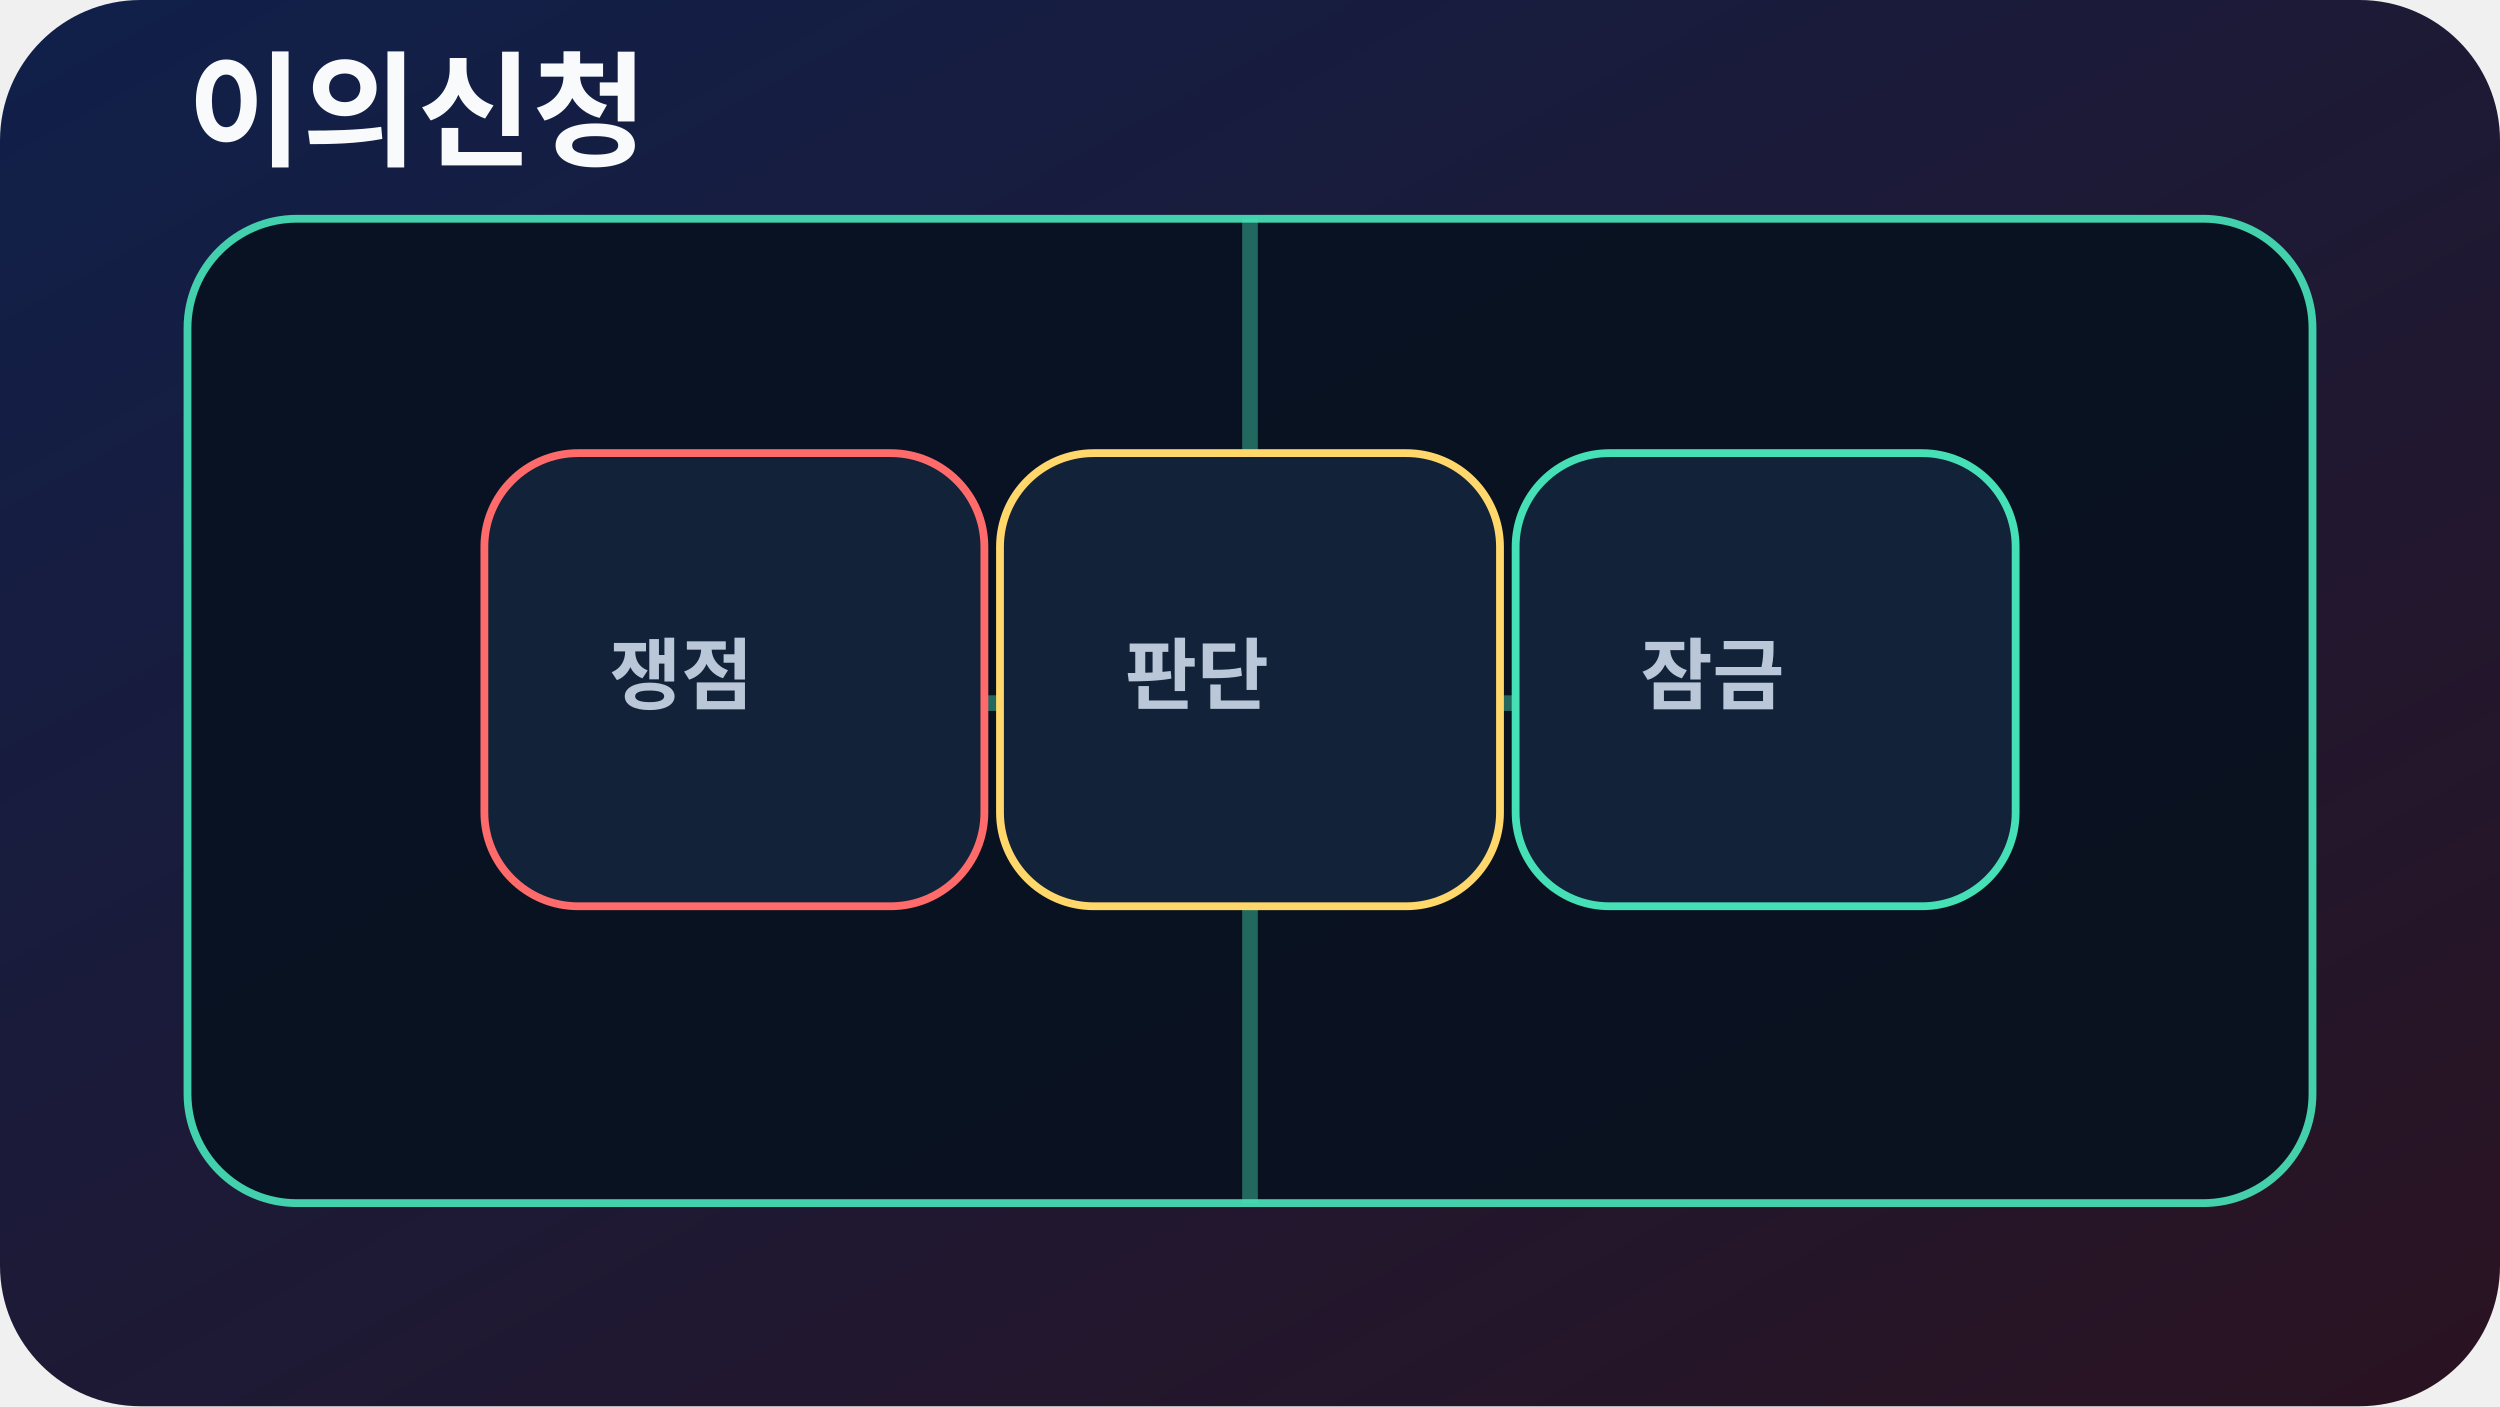
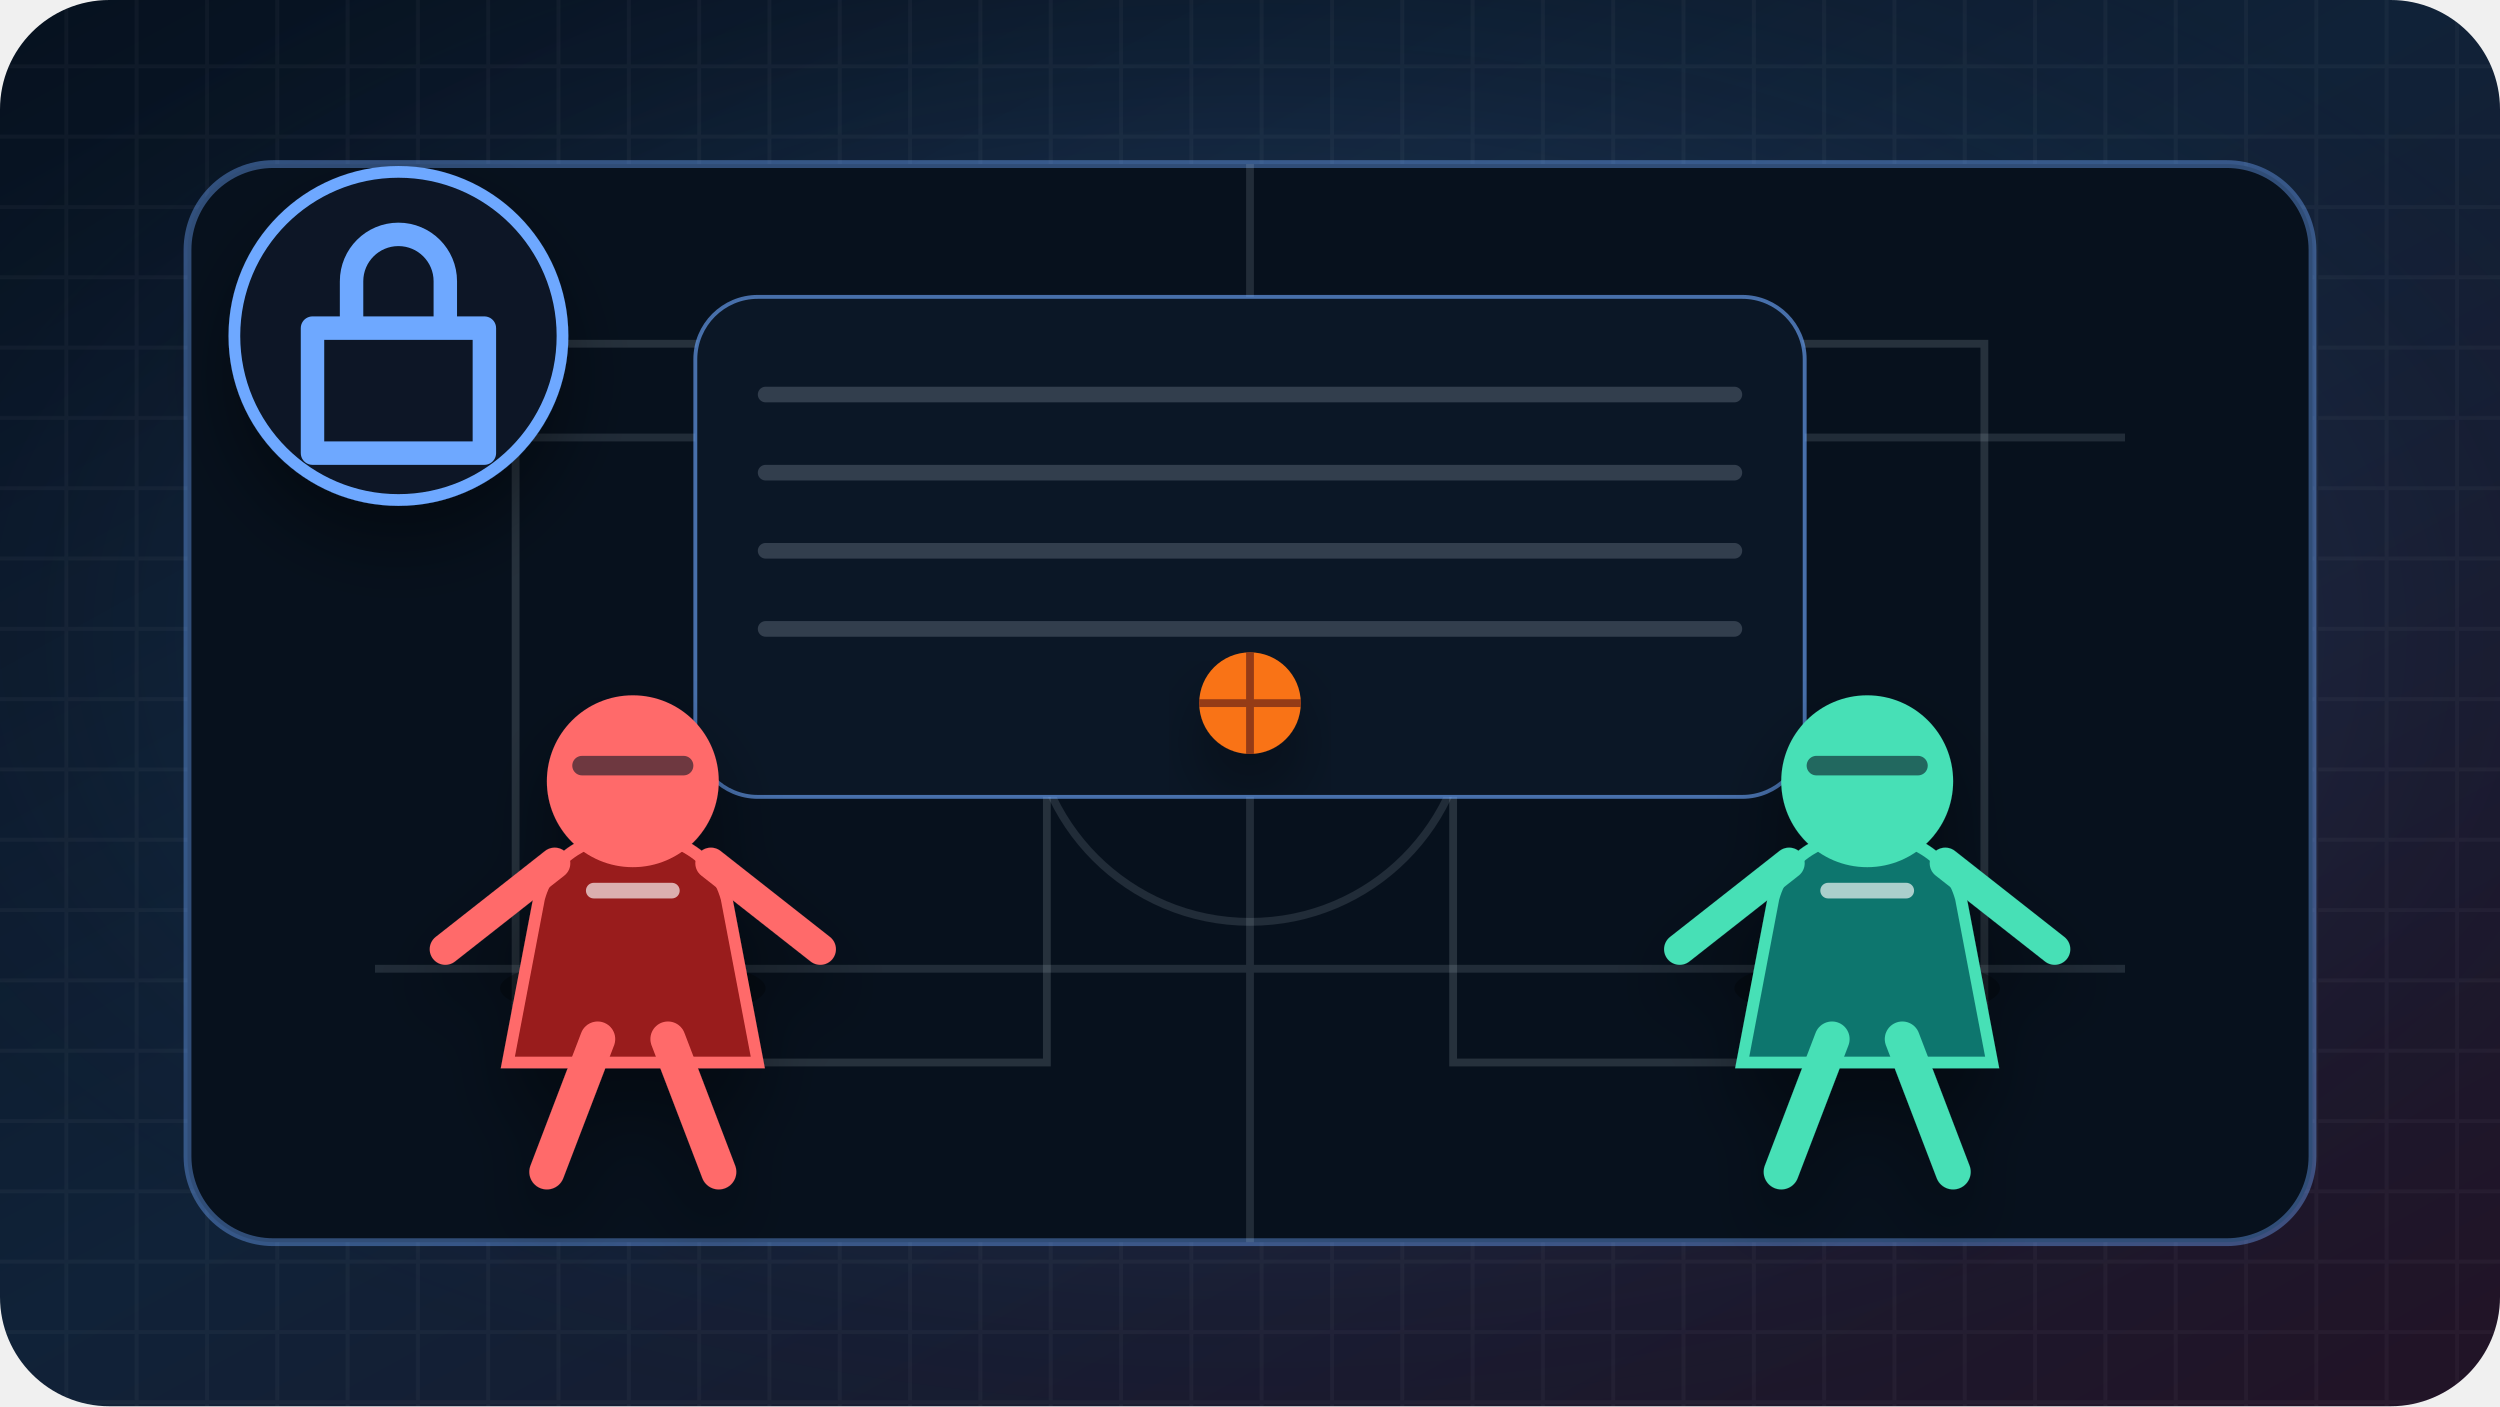
- <svg xmlns="http://www.w3.org/2000/svg" viewBox="0 0 320 180" role="img" aria-label="이의신청 일러스트">
+ <svg xmlns="http://www.w3.org/2000/svg" viewBox="0 0 640 360" role="img" aria-label="referee illustration dispute">
  <defs>
-     <linearGradient id="g" x1="0" x2="1" y1="0" y2="1">
-       <stop stop-color="#10204a" />
-       <stop offset="1" stop-color="#2a1321" />
+     <linearGradient id="bg" x1="0" x2="1" y1="0" y2="1">
+       <stop stop-color="#06111f" />
+       <stop offset=".48" stop-color="#102238" />
+       <stop offset="1" stop-color="#221326" />
    </linearGradient>
-     <style>.t{font:800 16px Arial,"Noto Sans KR",sans-serif;fill:#f8fafc}.s{font:700 10px Arial,"Noto Sans KR",sans-serif;fill:#b9c7d9}.l{fill:none;stroke:#46e0b6;stroke-width:2;opacity:.42}.p{fill:#46e0b6}.o{fill:#ffd76a}.r{fill:#ff6b6b}</style>
+     <radialGradient id="glow" cx="50%" cy="45%" r="62%">
+       <stop stop-color="#6ea8ff" stop-opacity=".24" />
+       <stop offset=".58" stop-color="#6ea8ff" stop-opacity=".07" />
+       <stop offset="1" stop-color="#000" stop-opacity="0" />
+     </radialGradient>
+     <filter id="shadow" x="-30%" y="-30%" width="160%" height="170%">
+       <feDropShadow dx="0" dy="10" stdDeviation="9" flood-color="#000" flood-opacity=".38" />
+     </filter>
+     <pattern id="grain" width="18" height="18" patternUnits="userSpaceOnUse">
+       <path d="M0 17H18M17 0V18" stroke="#fff" stroke-opacity=".035" />
+     </pattern>
+     <marker id="arrow" markerWidth="10" markerHeight="10" refX="9" refY="5" orient="auto" markerUnits="strokeWidth">
+       <path d="M0 0L10 5L0 10Z" fill="#6ea8ff" />
+     </marker>
  </defs>
-   <rect width="320" height="180" rx="18" fill="url(#g)" />
-   <rect x="24" y="28" width="272" height="126" rx="14" fill="#08111f" stroke="#46e0b6" opacity=".92" />
-   <path class="l" d="M160 28v126M72 90h176" />
-   <rect x="62" y="58" width="64" height="58" rx="12" fill="#122238" stroke="#ff6b6b" />
-   <rect x="128" y="58" width="64" height="58" rx="12" fill="#122238" stroke="#ffd76a" />
-   <rect x="194" y="58" width="64" height="58" rx="12" fill="#122238" stroke="#46e0b6" />
-   <text x="24" y="20" class="t">이의신청</text>
-   <text x="78" y="90" class="s">쟁점</text>
-   <text x="144" y="90" class="s">판단</text>
-   <text x="210" y="90" class="s">잠금</text>
+   <rect width="640" height="360" rx="28" fill="url(#bg)" />
+   <rect width="640" height="360" rx="28" fill="url(#glow)" />
+   <rect width="640" height="360" rx="28" fill="url(#grain)" />
+   <rect x="48" y="42" width="544" height="276" rx="22" fill="#07111d" stroke="#6ea8ff" stroke-opacity=".4" stroke-width="2" />
+   <path d="M320 42V318M96 112H544M96 248H544" stroke="#e5f3ff" stroke-opacity=".12" stroke-width="2" />
+   <path d="M132 88h136v184H132zM372 88h136v184H372z" fill="none" stroke="#e5f3ff" stroke-opacity=".14" stroke-width="2" />
+   <circle cx="320" cy="180" r="56" fill="none" stroke="#e5f3ff" stroke-opacity=".12" stroke-width="2" />
+   <g>
+     <g transform="translate(102 86)" filter="url(#shadow)">
+       <circle r="42" fill="#0b1726" stroke="#6ea8ff" stroke-width="3" />
+       <path d="M-22-2h44v32h-44z M-12-2v-12a12 12 0 0 1 24 0v12" fill="none" stroke="#6ea8ff" stroke-width="6" stroke-linecap="round" stroke-linejoin="round" />
+     </g>
+     <rect x="178" y="76" width="284" height="128" rx="16" fill="#0b1726" stroke="#6ea8ff" stroke-opacity=".62" />
+     <path d="M196 101h248" stroke="#e5f3ff" stroke-opacity=".18" stroke-width="4" stroke-linecap="round" />
+     <path d="M196 121h248" stroke="#e5f3ff" stroke-opacity=".18" stroke-width="4" stroke-linecap="round" />
+     <path d="M196 141h248" stroke="#e5f3ff" stroke-opacity=".18" stroke-width="4" stroke-linecap="round" />
+     <path d="M196 161h248" stroke="#e5f3ff" stroke-opacity=".18" stroke-width="4" stroke-linecap="round" />
+     <g filter="url(#shadow)" transform="translate(162 218) scale(1 1)">
+       <ellipse cx="0" cy="35" rx="34" ry="8" fill="#000" opacity=".28" />
+       <path d="M-24 12c6-22 42-22 48 0l8 42h-64z" fill="#991b1b" stroke="#ff6b6b" stroke-width="3" />
+       <circle cx="0" cy="-18" r="22" fill="#ff6b6b" />
+       <path d="M-20 3l-28 22M20 3l28 22" stroke="#ff6b6b" stroke-width="8" stroke-linecap="round" />
+       <path d="M-9 48l-13 34M9 48l13 34" stroke="#ff6b6b" stroke-width="9" stroke-linecap="round" />
+       <path d="M-13 -22h26" stroke="#06111f" stroke-width="5" stroke-linecap="round" opacity=".58" />
+       <path d="M-10 10h20" stroke="#fff" stroke-opacity=".65" stroke-width="4" stroke-linecap="round" />
+     </g>
+     <g filter="url(#shadow)" transform="translate(478 218) scale(-1 1)">
+       <ellipse cx="0" cy="35" rx="34" ry="8" fill="#000" opacity=".28" />
+       <path d="M-24 12c6-22 42-22 48 0l8 42h-64z" fill="#0f766e" stroke="#46e0b6" stroke-width="3" />
+       <circle cx="0" cy="-18" r="22" fill="#46e0b6" />
+       <path d="M-20 3l-28 22M20 3l28 22" stroke="#46e0b6" stroke-width="8" stroke-linecap="round" />
+       <path d="M-9 48l-13 34M9 48l13 34" stroke="#46e0b6" stroke-width="9" stroke-linecap="round" />
+       <path d="M-13 -22h26" stroke="#06111f" stroke-width="5" stroke-linecap="round" opacity=".58" />
+       <path d="M-10 10h20" stroke="#fff" stroke-opacity=".65" stroke-width="4" stroke-linecap="round" />
+     </g>
+     <g filter="url(#shadow)">
+       <circle cx="320" cy="180" r="13" fill="#f97316" />
+       <path d="M307 180h26M320 167v26" stroke="#7c2d12" stroke-width="2" fill="none" opacity=".8" />
+     </g>
+   </g>
</svg>
